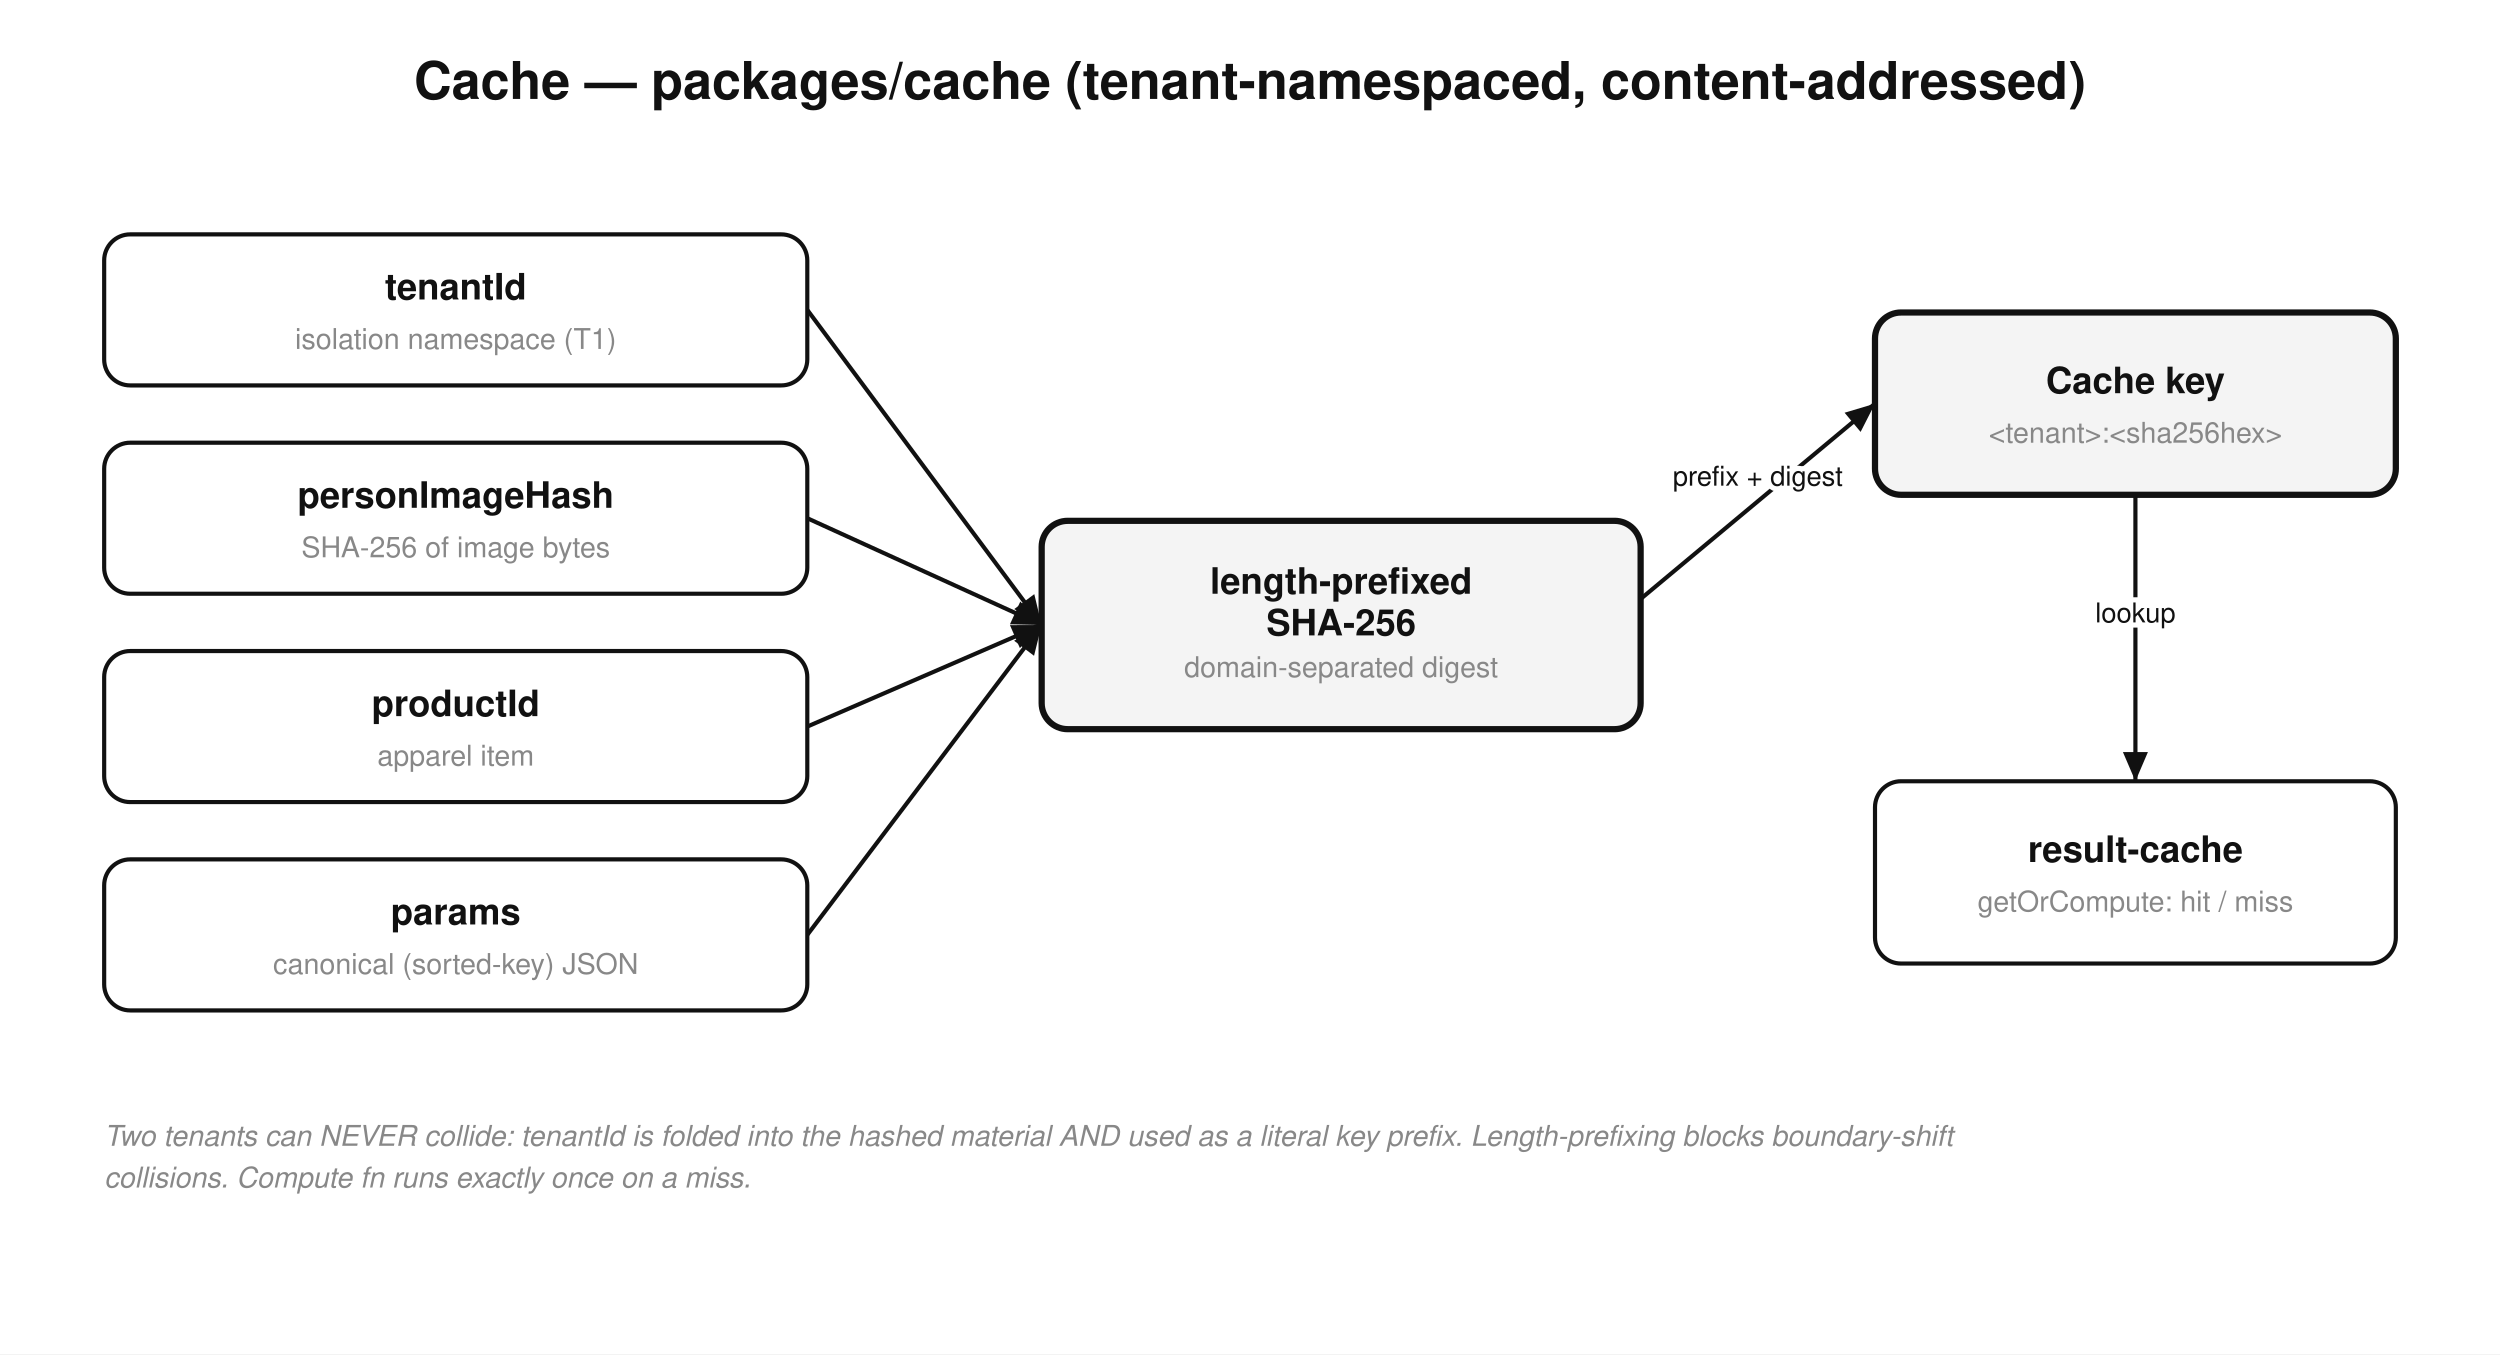
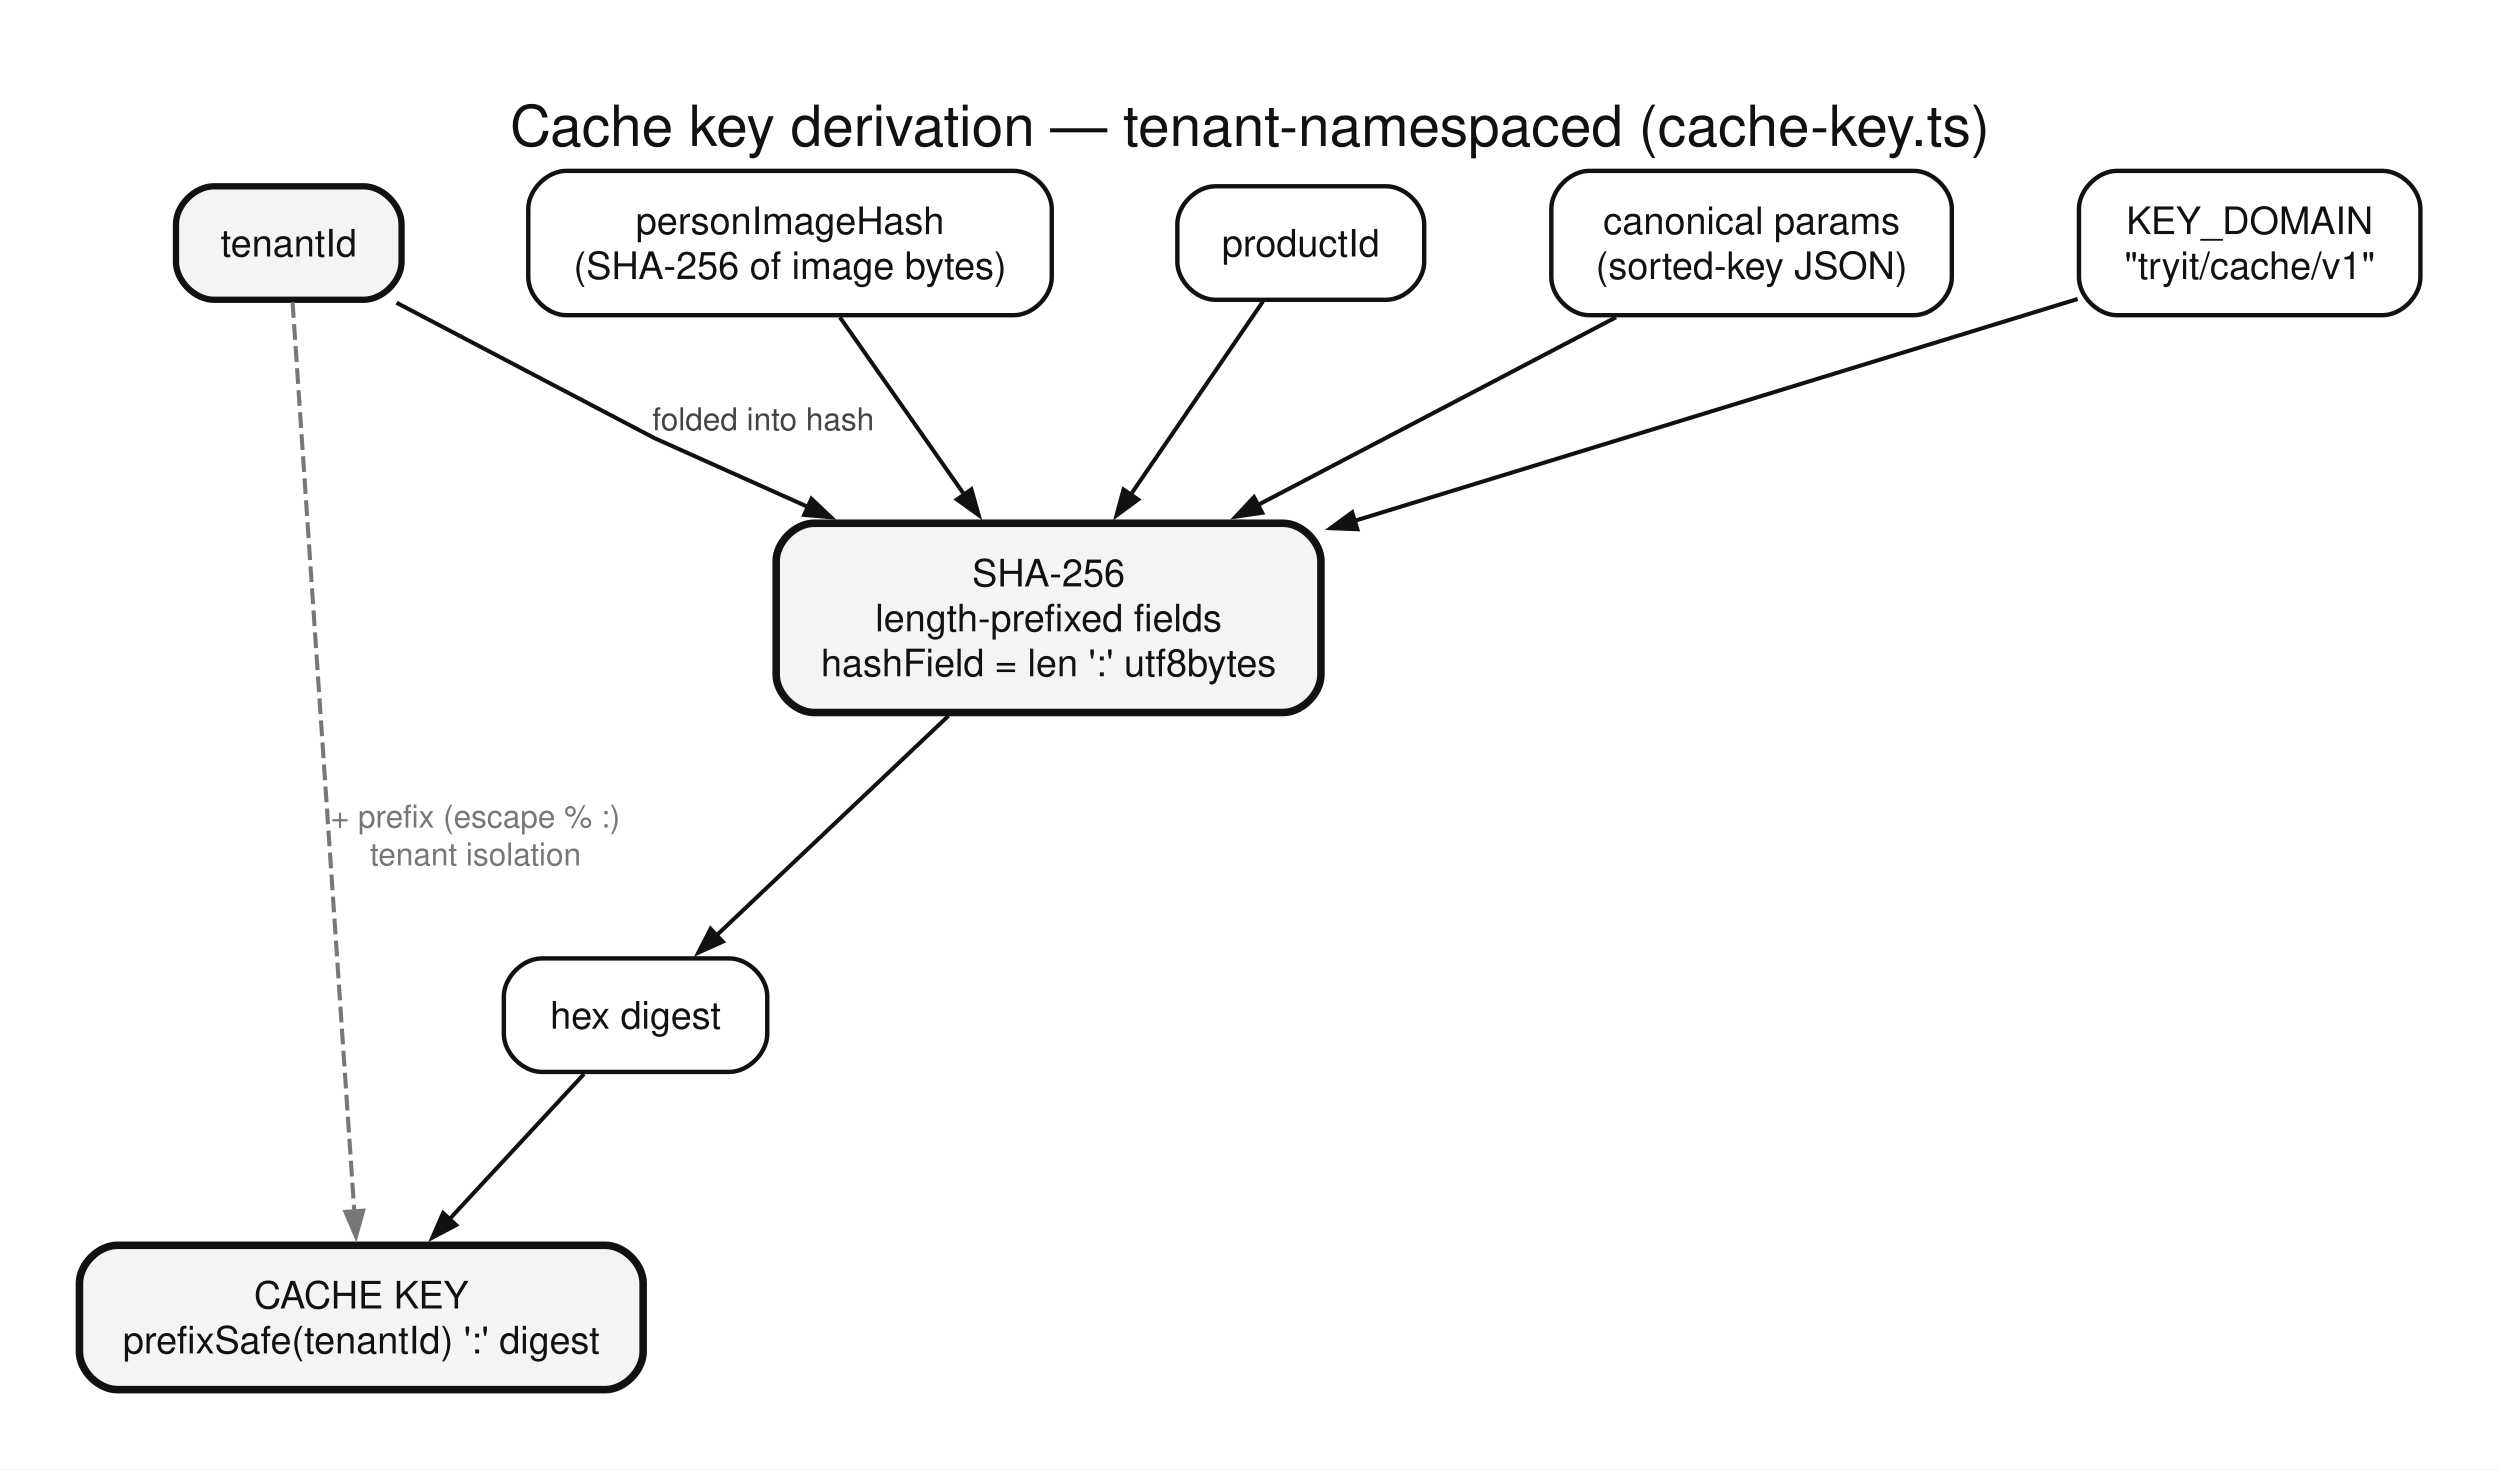
- <svg xmlns="http://www.w3.org/2000/svg" width="960" height="520" viewBox="0 0 960 520">
-   <defs>
-     <marker id="arrowInk" markerWidth="9" markerHeight="9" refX="7" refY="3" orient="auto" markerUnits="strokeWidth">
-       <path d="M0,0 L7,3 L0,6 Z" fill="#111111" />
-     </marker>
-     <marker id="arrowGrey" markerWidth="9" markerHeight="9" refX="7" refY="3" orient="auto" markerUnits="strokeWidth">
-       <path d="M0,0 L7,3 L0,6 Z" fill="#888888" />
-     </marker>
-   </defs>
-   <rect width="960" height="520" fill="#ffffff" />
-   <text x="480.0" y="38" text-anchor="middle" font-family="'Helvetica Neue', Helvetica, Arial, sans-serif" font-size="20" font-weight="700" fill="#111111">Cache — packages/cache (tenant-namespaced, content-addressed)</text>
-   <line x1="310" y1="119" x2="400" y2="240" stroke="#111111" stroke-width="1.6" marker-end="url(#arrowInk)" />
-   <line x1="310" y1="199" x2="400" y2="240" stroke="#111111" stroke-width="1.6" marker-end="url(#arrowInk)" />
-   <line x1="310" y1="279" x2="400" y2="240" stroke="#111111" stroke-width="1.6" marker-end="url(#arrowInk)" />
-   <line x1="310" y1="359" x2="400" y2="240" stroke="#111111" stroke-width="1.6" marker-end="url(#arrowInk)" />
-   <line x1="630" y1="230" x2="720" y2="155" stroke="#111111" stroke-width="1.6" marker-end="url(#arrowInk)" />
-   <text x="675.0" y="186.5" text-anchor="middle" font-family="'Helvetica Neue', Helvetica, Arial, sans-serif" font-size="10.5" fill="#111111">
-     <tspan dx="0" dy="0" style="paint-order:stroke;stroke:#ffffff;stroke-width:4px">prefix + digest</tspan>
-   </text>
-   <line x1="820" y1="190" x2="820" y2="300" stroke="#111111" stroke-width="1.6" marker-end="url(#arrowInk)" />
-   <text x="820.0" y="239.0" text-anchor="middle" font-family="'Helvetica Neue', Helvetica, Arial, sans-serif" font-size="10.5" fill="#111111">
-     <tspan dx="0" dy="0" style="paint-order:stroke;stroke:#ffffff;stroke-width:4px">lookup</tspan>
-   </text>
-   <rect x="40" y="90" width="270" height="58" rx="10" ry="10" fill="#ffffff" stroke="#111111" stroke-width="1.6" />
-   <text x="175.0" y="115.0" text-anchor="middle" font-family="'Helvetica Neue', Helvetica, Arial, sans-serif" font-size="14" font-weight="600" fill="#111111">tenantId</text>
-   <text x="175.0" y="134.0" text-anchor="middle" font-family="'Helvetica Neue', Helvetica, Arial, sans-serif" font-size="11" fill="#888888">isolation namespace (T1)</text>
-   <rect x="40" y="170" width="270" height="58" rx="10" ry="10" fill="#ffffff" stroke="#111111" stroke-width="1.6" />
-   <text x="175.0" y="195.0" text-anchor="middle" font-family="'Helvetica Neue', Helvetica, Arial, sans-serif" font-size="14" font-weight="600" fill="#111111">personImageHash</text>
-   <text x="175.0" y="214.0" text-anchor="middle" font-family="'Helvetica Neue', Helvetica, Arial, sans-serif" font-size="11" fill="#888888">SHA-256 of image bytes</text>
-   <rect x="40" y="250" width="270" height="58" rx="10" ry="10" fill="#ffffff" stroke="#111111" stroke-width="1.6" />
-   <text x="175.0" y="275.0" text-anchor="middle" font-family="'Helvetica Neue', Helvetica, Arial, sans-serif" font-size="14" font-weight="600" fill="#111111">productId</text>
-   <text x="175.0" y="294.0" text-anchor="middle" font-family="'Helvetica Neue', Helvetica, Arial, sans-serif" font-size="11" fill="#888888">apparel item</text>
-   <rect x="40" y="330" width="270" height="58" rx="10" ry="10" fill="#ffffff" stroke="#111111" stroke-width="1.6" />
-   <text x="175.0" y="355.0" text-anchor="middle" font-family="'Helvetica Neue', Helvetica, Arial, sans-serif" font-size="14" font-weight="600" fill="#111111">params</text>
-   <text x="175.0" y="374.0" text-anchor="middle" font-family="'Helvetica Neue', Helvetica, Arial, sans-serif" font-size="11" fill="#888888">canonical (sorted-key) JSON</text>
-   <rect x="400" y="200" width="230" height="80" rx="10" ry="10" fill="#f4f4f4" stroke="#111111" stroke-width="2.4" />
-   <text x="515.0" y="228.0" text-anchor="middle" font-family="'Helvetica Neue', Helvetica, Arial, sans-serif" font-size="14" font-weight="600" fill="#111111">length-prefixed</text>
-   <text x="515.0" y="244.0" text-anchor="middle" font-family="'Helvetica Neue', Helvetica, Arial, sans-serif" font-size="14" font-weight="600" fill="#111111">SHA-256</text>
-   <text x="515.0" y="260.0" text-anchor="middle" font-family="'Helvetica Neue', Helvetica, Arial, sans-serif" font-size="11" fill="#888888">domain-separated digest</text>
-   <rect x="720" y="120" width="200" height="70" rx="10" ry="10" fill="#f4f4f4" stroke="#111111" stroke-width="2.4" />
-   <text x="820.0" y="151.0" text-anchor="middle" font-family="'Helvetica Neue', Helvetica, Arial, sans-serif" font-size="14" font-weight="600" fill="#111111">Cache key</text>
-   <text x="820.0" y="170.0" text-anchor="middle" font-family="'Helvetica Neue', Helvetica, Arial, sans-serif" font-size="11" fill="#888888">&lt;tenant&gt;:&lt;sha256hex&gt;</text>
-   <rect x="720" y="300" width="200" height="70" rx="10" ry="10" fill="#ffffff" stroke="#111111" stroke-width="1.6" />
-   <text x="820.0" y="331.0" text-anchor="middle" font-family="'Helvetica Neue', Helvetica, Arial, sans-serif" font-size="14" font-weight="600" fill="#111111">result-cache</text>
-   <text x="820.0" y="350.0" text-anchor="middle" font-family="'Helvetica Neue', Helvetica, Arial, sans-serif" font-size="11" fill="#888888">getOrCompute: hit / miss</text>
-   <text x="40" y="440" font-family="'Helvetica Neue', Helvetica, Arial, sans-serif" font-size="11" font-style="italic" fill="#888888">Two tenants can NEVER collide: tenantId is folded into the hashed material AND used as a literal key prefix. Length-prefixing blocks boundary-shift</text>
-   <text x="40" y="456" font-family="'Helvetica Neue', Helvetica, Arial, sans-serif" font-size="11" font-style="italic" fill="#888888">collisions. Compute fn runs exactly once on a miss.</text>
+ <svg xmlns="http://www.w3.org/2000/svg" width="793pt" height="466pt" viewBox="0.00 0.00 793.00 466.00">
+   <g id="graph0" class="graph" transform="scale(1 1) rotate(0) translate(25.2 440.79)">
+     <polygon fill="white" stroke="none" points="-25.2,25.2 -25.2,-440.79 767.75,-440.79 767.75,25.2 -25.2,25.2" />
+     <text xml:space="preserve" text-anchor="middle" x="371.27" y="-394.49" font-family="Helvetica,sans-Serif" font-size="18.00" fill="#111111">Cache key derivation — tenant-namespaced (cache-key.ts)</text>
+     <g id="node1" class="node">
+       <path fill="white" stroke="#111111" stroke-width="1.4" d="M730.55,-386.59C730.55,-386.59 646.25,-386.59 646.25,-386.59 640.25,-386.59 634.25,-380.59 634.25,-374.59 634.25,-374.59 634.25,-352.81 634.25,-352.81 634.25,-346.81 640.25,-340.81 646.25,-340.81 646.25,-340.81 730.55,-340.81 730.55,-340.81 736.55,-340.81 742.55,-346.81 742.55,-352.81 742.55,-352.81 742.55,-374.59 742.55,-374.59 742.55,-380.59 736.55,-386.59 730.55,-386.59" />
+       <text xml:space="preserve" text-anchor="middle" x="688.4" y="-366.55" font-family="Helvetica,sans-Serif" font-size="12.00" fill="#111111">KEY_DOMAIN</text>
+       <text xml:space="preserve" text-anchor="middle" x="688.4" y="-352.3" font-family="Helvetica,sans-Serif" font-size="12.00" fill="#111111">"tryit/cache/v1"</text>
+     </g>
+     <g id="node6" class="node">
+       <path fill="#f4f4f4" stroke="#111111" stroke-width="2.4" d="M381.8,-274.81C381.8,-274.81 233,-274.81 233,-274.81 227,-274.81 221,-268.81 221,-262.81 221,-262.81 221,-226.78 221,-226.78 221,-220.78 227,-214.78 233,-214.78 233,-214.78 381.8,-214.78 381.8,-214.78 387.8,-214.78 393.8,-220.78 393.8,-226.78 393.8,-226.78 393.8,-262.81 393.8,-262.81 393.8,-268.81 387.8,-274.81 381.8,-274.81" />
+       <text xml:space="preserve" text-anchor="middle" x="307.4" y="-254.77" font-family="Helvetica,sans-Serif" font-size="12.00" fill="#111111">SHA-256</text>
+       <text xml:space="preserve" text-anchor="middle" x="307.4" y="-240.52" font-family="Helvetica,sans-Serif" font-size="12.00" fill="#111111">length-prefixed fields</text>
+       <text xml:space="preserve" text-anchor="middle" x="307.4" y="-226.27" font-family="Helvetica,sans-Serif" font-size="12.00" fill="#111111">hashField = len ':' utf8bytes</text>
+     </g>
+     <g id="edge1" class="edge">
+       <path fill="none" stroke="#111111" stroke-width="1.3" d="M633.81,-345.95C574.02,-327.6 476.97,-297.82 404.2,-275.5" />
+       <polygon fill="#111111" stroke="#111111" stroke-width="1.3" points="405.35,-272.92 396.88,-273.25 403.71,-278.27 405.35,-272.92" />
+     </g>
+     <g id="node2" class="node">
+       <path fill="#f4f4f4" stroke="#111111" stroke-width="2" d="M90.17,-381.7C90.17,-381.7 42.62,-381.7 42.62,-381.7 36.62,-381.7 30.62,-375.7 30.62,-369.7 30.62,-369.7 30.62,-357.7 30.62,-357.7 30.62,-351.7 36.62,-345.7 42.62,-345.7 42.62,-345.7 90.17,-345.7 90.17,-345.7 96.17,-345.7 102.17,-351.7 102.17,-357.7 102.17,-357.7 102.17,-369.7 102.17,-369.7 102.17,-375.7 96.17,-381.7 90.17,-381.7" />
+       <text xml:space="preserve" text-anchor="middle" x="66.4" y="-359.43" font-family="Helvetica,sans-Serif" font-size="12.00" fill="#111111">tenantId</text>
+     </g>
+     <g id="edge2" class="edge">
+       <path fill="none" stroke="#111111" stroke-width="1.3" d="M100.58,-344.76C134.79,-326.8 182.4,-301.81 182.4,-301.81 182.4,-301.81 205.13,-291.63 231.2,-279.94" />
+       <polygon fill="#111111" stroke="#111111" stroke-width="1.3" points="232.19,-282.57 238.35,-276.74 229.9,-277.46 232.19,-282.57" />
+       <text xml:space="preserve" text-anchor="middle" x="216.9" y="-304.31" font-family="Helvetica,sans-Serif" font-size="10.00" fill="#444444">folded into hash</text>
+     </g>
+     <g id="node8" class="node">
+       <path fill="#f4f4f4" stroke="#111111" stroke-width="2.4" d="M166.8,-45.78C166.8,-45.78 12,-45.78 12,-45.78 6,-45.78 0,-39.78 0,-33.78 0,-33.78 0,-12 0,-12 0,-6 6,0 12,0 12,0 166.8,0 166.8,0 172.8,0 178.8,-6 178.8,-12 178.8,-12 178.8,-33.78 178.8,-33.78 178.8,-39.78 172.8,-45.78 166.8,-45.78" />
+       <text xml:space="preserve" text-anchor="middle" x="89.4" y="-25.74" font-family="Helvetica,sans-Serif" font-size="12.00" fill="#111111">CACHE KEY</text>
+       <text xml:space="preserve" text-anchor="middle" x="89.4" y="-11.49" font-family="Helvetica,sans-Serif" font-size="12.00" fill="#111111">prefixSafe(tenantId) ':' digest</text>
+     </g>
+     <g id="edge8" class="edge">
+       <path fill="none" stroke="#777777" stroke-width="1.3" stroke-dasharray="5,2" d="M67.6,-344.96C71.29,-290.72 82.44,-126.48 87.2,-56.28" />
+       <polygon fill="#777777" stroke="#777777" stroke-width="1.3" points="89.97,-56.76 87.72,-48.59 84.39,-56.38 89.97,-56.76" />
+       <text xml:space="preserve" text-anchor="middle" x="125.63" y="-178.28" font-family="Helvetica,sans-Serif" font-size="10.00" fill="#777777">+ prefix (escape % :)</text>
+       <text xml:space="preserve" text-anchor="middle" x="125.63" y="-166.28" font-family="Helvetica,sans-Serif" font-size="10.00" fill="#777777">tenant isolation</text>
+     </g>
+     <g id="node3" class="node">
+       <path fill="white" stroke="#111111" stroke-width="1.4" d="M296.42,-386.59C296.42,-386.59 154.37,-386.59 154.37,-386.59 148.37,-386.59 142.37,-380.59 142.37,-374.59 142.37,-374.59 142.37,-352.81 142.37,-352.81 142.37,-346.81 148.37,-340.81 154.37,-340.81 154.37,-340.81 296.42,-340.81 296.42,-340.81 302.42,-340.81 308.42,-346.81 308.42,-352.81 308.42,-352.81 308.42,-374.59 308.42,-374.59 308.42,-380.59 302.42,-386.59 296.42,-386.59" />
+       <text xml:space="preserve" text-anchor="middle" x="225.4" y="-366.55" font-family="Helvetica,sans-Serif" font-size="12.00" fill="#111111">personImageHash</text>
+       <text xml:space="preserve" text-anchor="middle" x="225.4" y="-352.3" font-family="Helvetica,sans-Serif" font-size="12.00" fill="#111111">(SHA-256 of image bytes)</text>
+     </g>
+     <g id="edge3" class="edge">
+       <path fill="none" stroke="#111111" stroke-width="1.3" d="M241.21,-340.16C252.4,-324.21 267.68,-302.43 280.73,-283.81" />
+       <polygon fill="#111111" stroke="#111111" stroke-width="1.3" points="282.93,-285.56 285.23,-277.4 278.35,-282.34 282.93,-285.56" />
+     </g>
+     <g id="node4" class="node">
+       <path fill="white" stroke="#111111" stroke-width="1.4" d="M414.55,-381.7C414.55,-381.7 360.25,-381.7 360.25,-381.7 354.25,-381.7 348.25,-375.7 348.25,-369.7 348.25,-369.7 348.25,-357.7 348.25,-357.7 348.25,-351.7 354.25,-345.7 360.25,-345.7 360.25,-345.7 414.55,-345.7 414.55,-345.7 420.55,-345.7 426.55,-351.7 426.55,-357.7 426.55,-357.7 426.55,-369.7 426.55,-369.7 426.55,-375.7 420.55,-381.7 414.55,-381.7" />
+       <text xml:space="preserve" text-anchor="middle" x="387.4" y="-359.43" font-family="Helvetica,sans-Serif" font-size="12.00" fill="#111111">productId</text>
+     </g>
+     <g id="edge4" class="edge">
+       <path fill="none" stroke="#111111" stroke-width="1.3" d="M375.42,-345.2C364.34,-329 347.49,-304.38 333.33,-283.69" />
+       <polygon fill="#111111" stroke="#111111" stroke-width="1.3" points="335.8,-282.34 328.97,-277.32 331.18,-285.5 335.8,-282.34" />
+     </g>
+     <g id="node5" class="node">
+       <path fill="white" stroke="#111111" stroke-width="1.4" d="M581.92,-386.59C581.92,-386.59 478.88,-386.59 478.88,-386.59 472.88,-386.59 466.88,-380.59 466.88,-374.59 466.88,-374.59 466.88,-352.81 466.88,-352.81 466.88,-346.81 472.88,-340.81 478.88,-340.81 478.88,-340.81 581.92,-340.81 581.92,-340.81 587.92,-340.81 593.92,-346.81 593.92,-352.81 593.92,-352.81 593.92,-374.59 593.92,-374.59 593.92,-380.59 587.92,-386.59 581.92,-386.59" />
+       <text xml:space="preserve" text-anchor="middle" x="530.4" y="-366.55" font-family="Helvetica,sans-Serif" font-size="12.00" fill="#111111">canonical params</text>
+       <text xml:space="preserve" text-anchor="middle" x="530.4" y="-352.3" font-family="Helvetica,sans-Serif" font-size="12.00" fill="#111111">(sorted-key JSON)</text>
+     </g>
+     <g id="edge5" class="edge">
+       <path fill="none" stroke="#111111" stroke-width="1.3" d="M487.4,-340.16C455.18,-323.27 410.5,-299.84 373.71,-280.56" />
+       <polygon fill="#111111" stroke="#111111" stroke-width="1.3" points="375.16,-278.15 366.77,-276.92 372.56,-283.11 375.16,-278.15" />
+     </g>
+     <g id="node7" class="node">
+       <path fill="white" stroke="#111111" stroke-width="1.4" d="M206.17,-136.78C206.17,-136.78 146.62,-136.78 146.62,-136.78 140.62,-136.78 134.62,-130.78 134.62,-124.78 134.62,-124.78 134.62,-112.78 134.62,-112.78 134.62,-106.78 140.62,-100.78 146.62,-100.78 146.62,-100.78 206.17,-100.78 206.17,-100.78 212.17,-100.78 218.17,-106.78 218.17,-112.78 218.17,-112.78 218.17,-124.78 218.17,-124.78 218.17,-130.78 212.17,-136.78 206.17,-136.78" />
+       <text xml:space="preserve" text-anchor="middle" x="176.4" y="-114.5" font-family="Helvetica,sans-Serif" font-size="12.00" fill="#111111">hex digest</text>
+     </g>
+     <g id="edge6" class="edge">
+       <path fill="none" stroke="#111111" stroke-width="1.3" d="M275.69,-213.77C253.06,-192.36 223.03,-163.93 201.95,-143.96" />
+       <polygon fill="#111111" stroke="#111111" stroke-width="1.3" points="204.05,-142.1 196.32,-138.63 200.2,-146.17 204.05,-142.1" />
+     </g>
+     <g id="edge7" class="edge">
+       <path fill="none" stroke="#111111" stroke-width="1.3" d="M160.04,-100.12C148.02,-87.16 131.41,-69.23 117.32,-54.02" />
+       <polygon fill="#111111" stroke="#111111" stroke-width="1.3" points="119.46,-52.21 111.97,-48.25 115.35,-56.02 119.46,-52.21" />
+     </g>
+   </g>
</svg>
